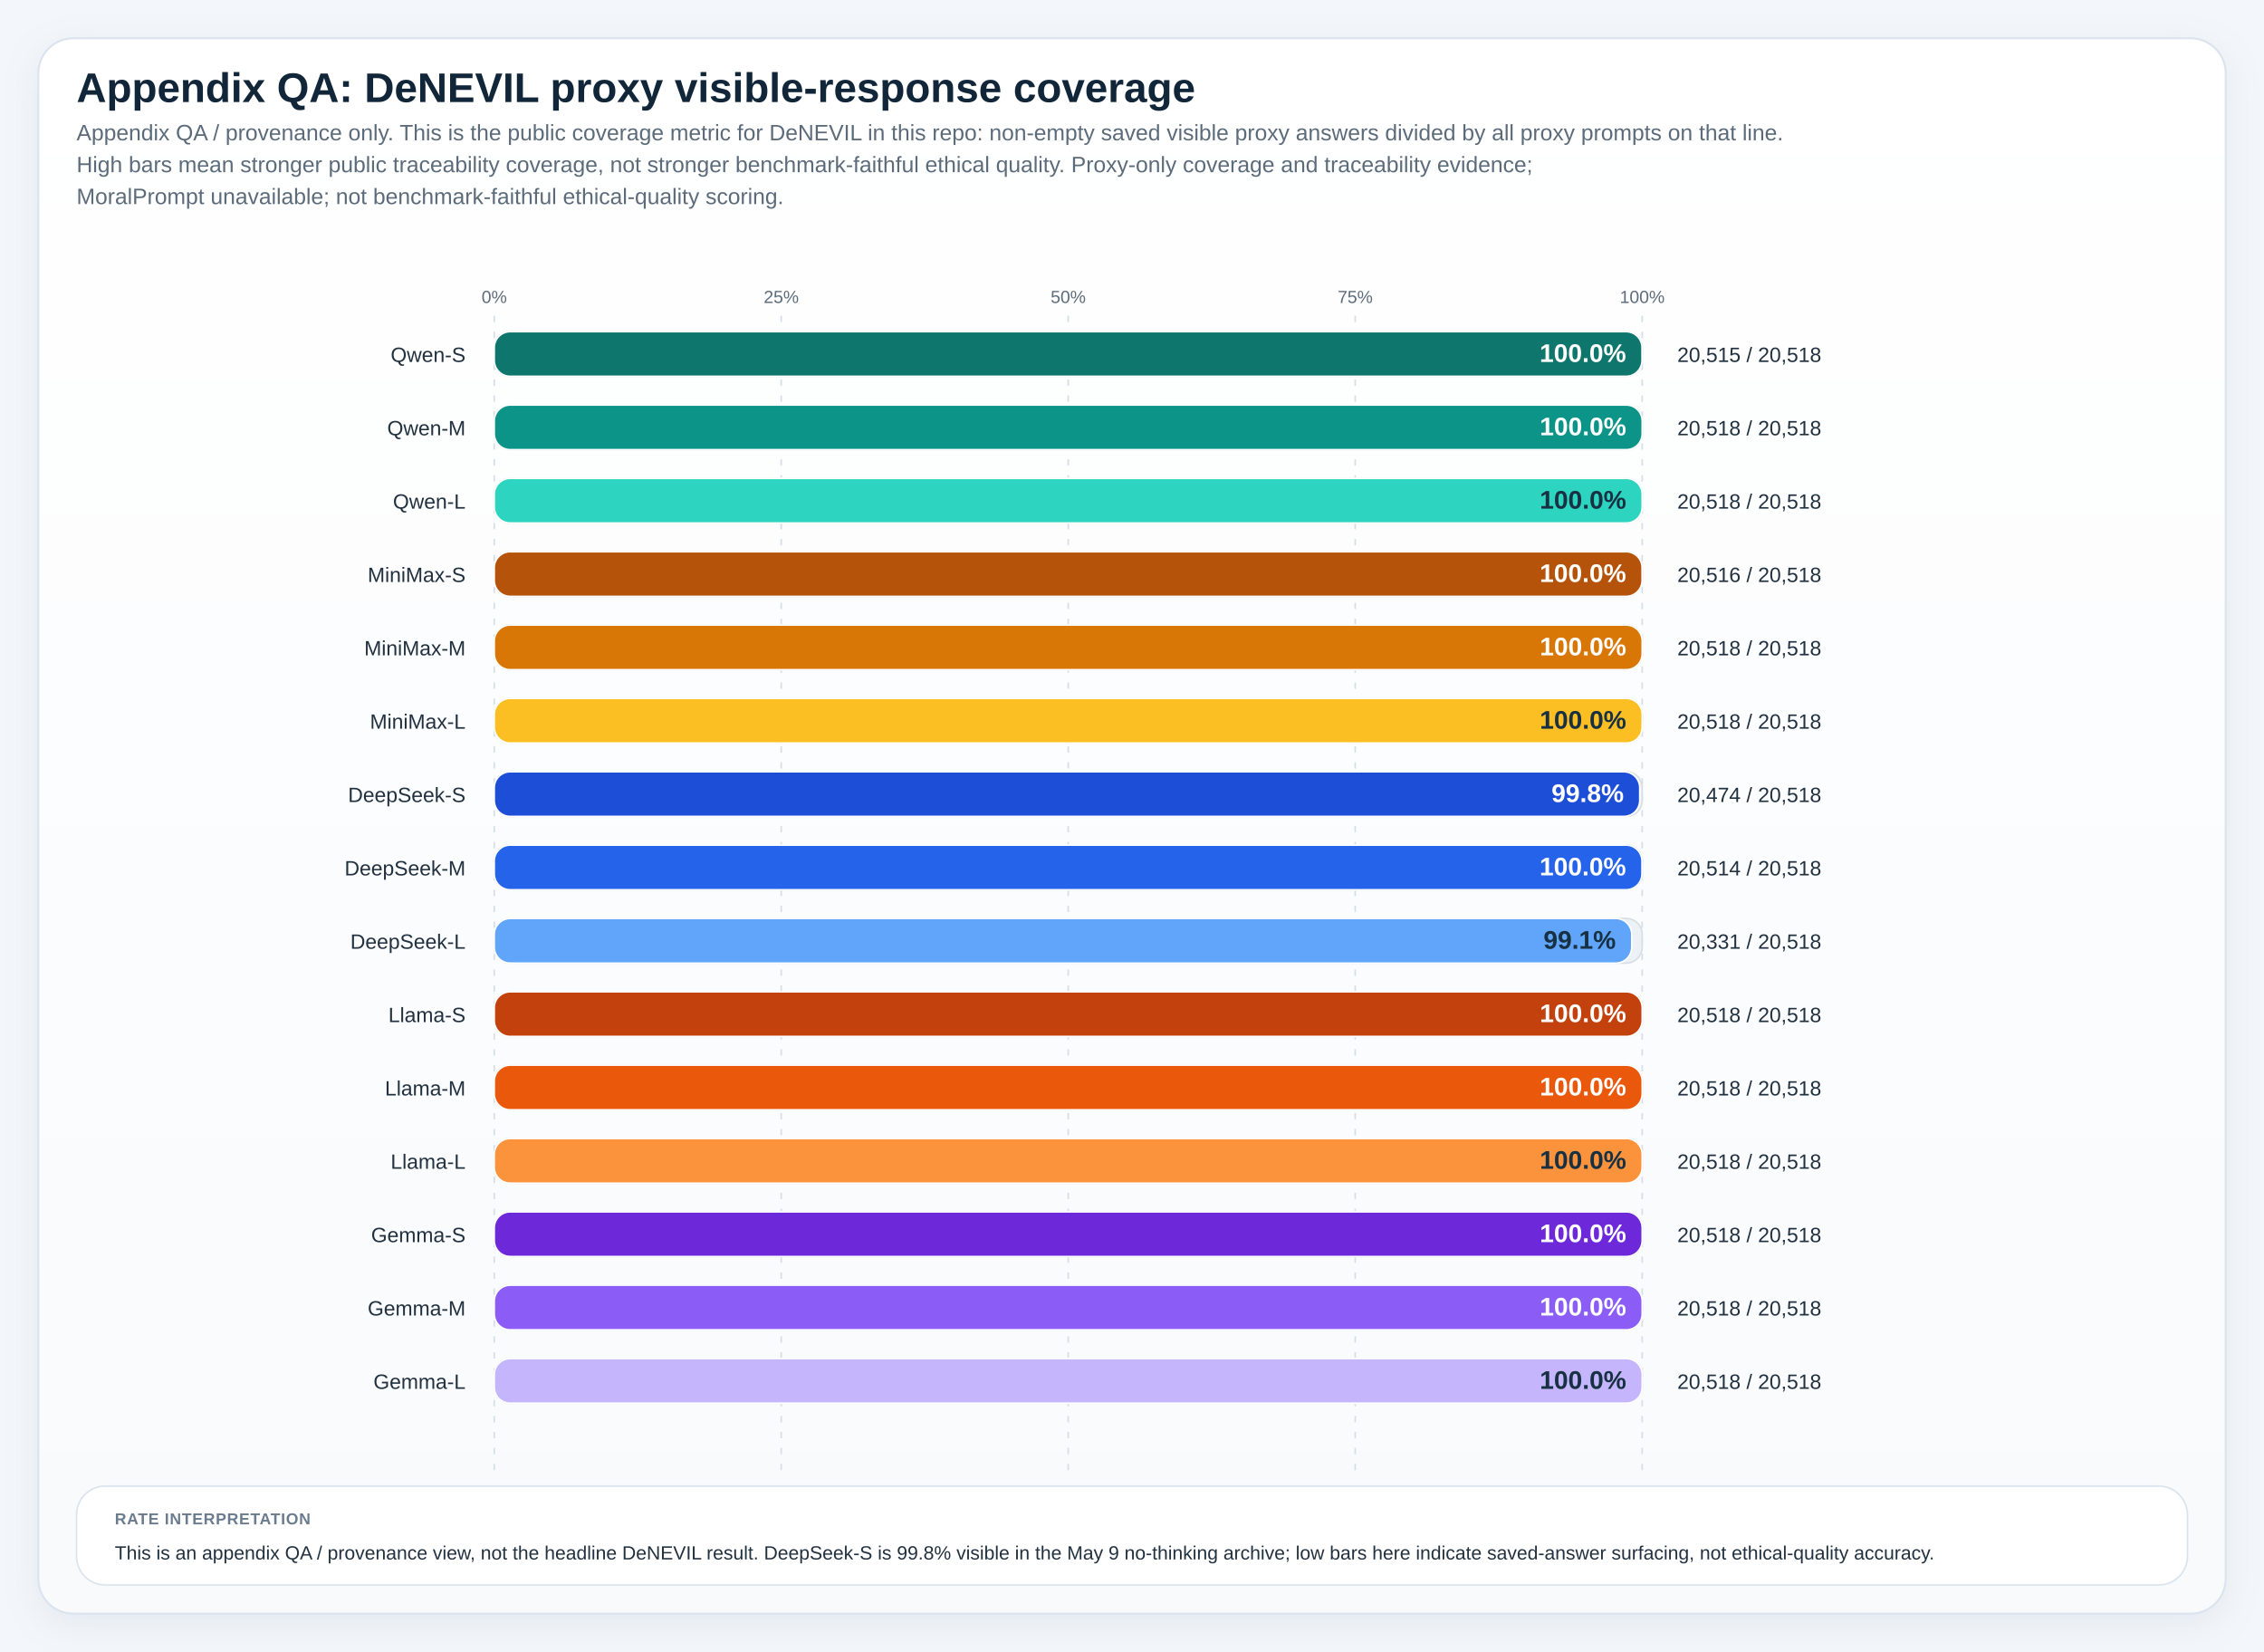
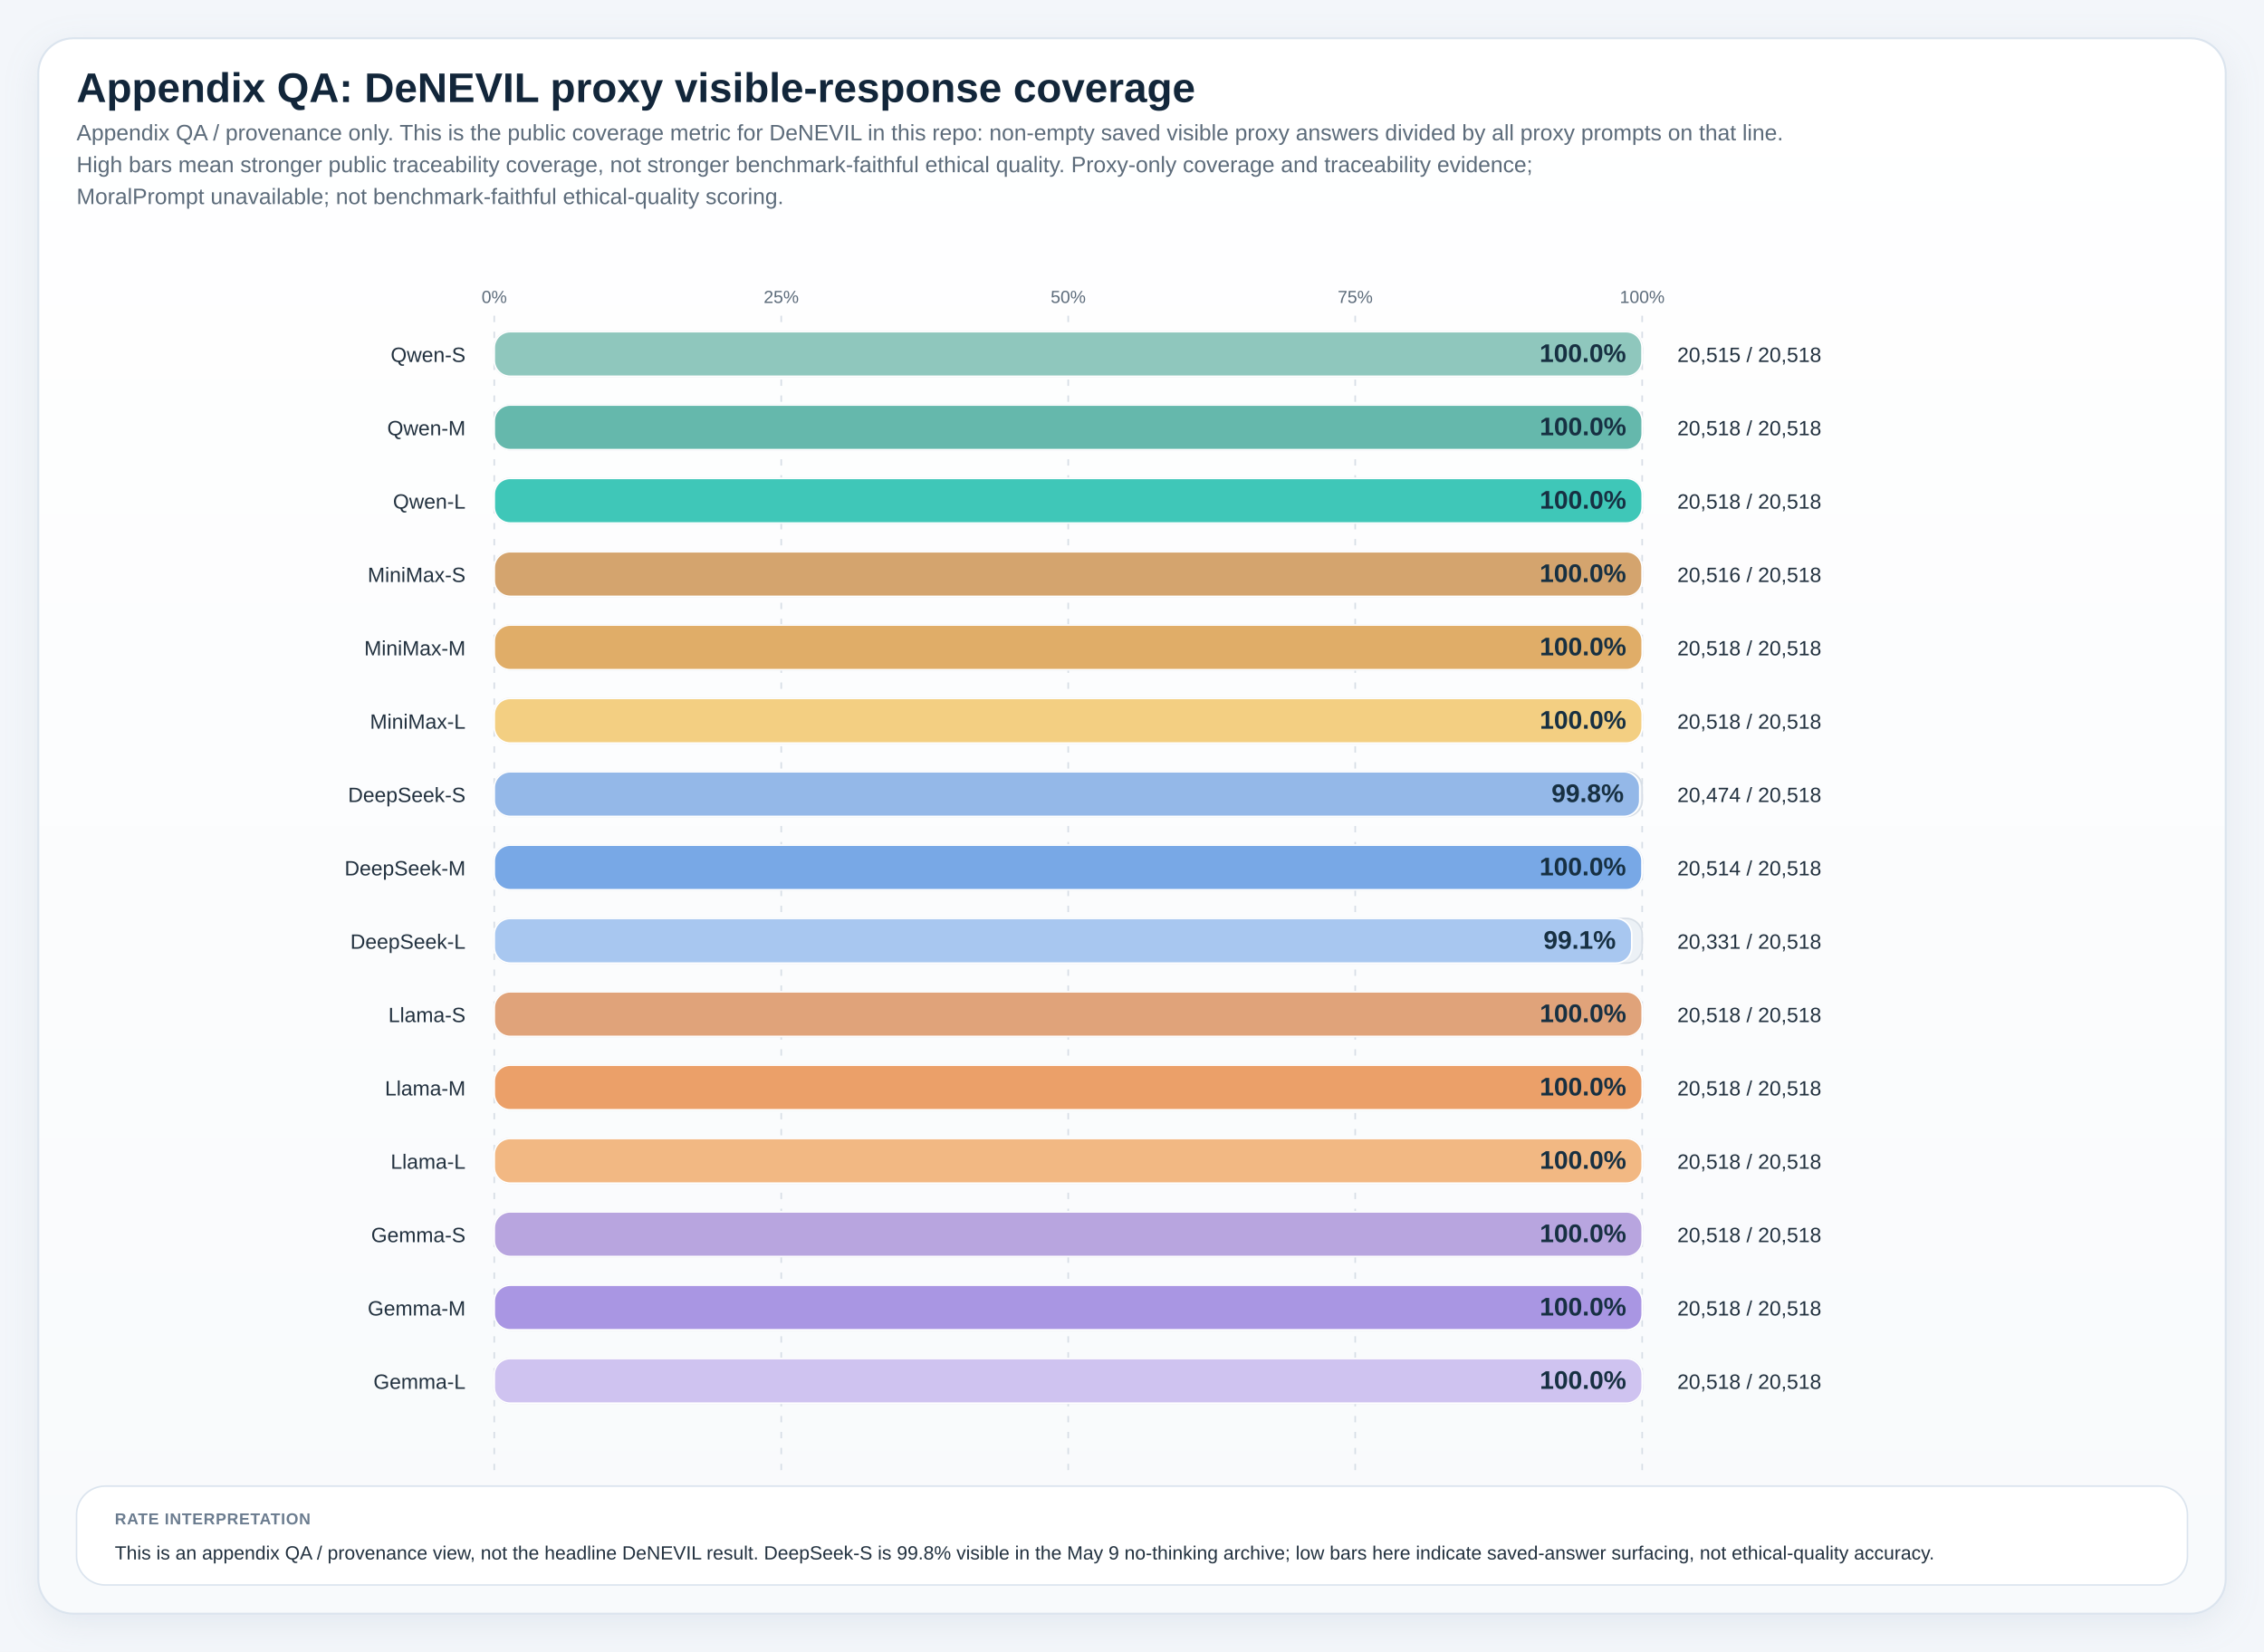
<svg xmlns="http://www.w3.org/2000/svg" viewBox="0 0 1420 1036" role="img" preserveAspectRatio="xMidYMin meet" style="max-width:100%;height:auto">
  <defs>
    <linearGradient id="panelGradient" x1="0" x2="0" y1="0" y2="1">
      <stop offset="0%" stop-color="#ffffff" />
      <stop offset="100%" stop-color="#f8fafc" />
    </linearGradient>
    <pattern id="diagonalHatch" width="8" height="8" patternUnits="userSpaceOnUse" patternTransform="rotate(45)">
      <line x1="0" y1="0" x2="0" y2="8" stroke="#cdd6e1" stroke-width="3" />
    </pattern>
    <filter id="softShadow" x="-20%" y="-20%" width="140%" height="140%">
      <feDropShadow dx="0" dy="6" stdDeviation="10" flood-color="#9fb0c2" flood-opacity="0.18" />
    </filter>
    <style>
.canvas { fill: #f3f6fa; }
.title { font: 700 26px 'IBM Plex Sans', 'Helvetica Neue', Arial, sans-serif; fill: #12263a; }
.subtitle { font: 400 14px 'IBM Plex Sans', 'Helvetica Neue', Arial, sans-serif; fill: #5c6b7a; }
.axis { font: 600 14px 'IBM Plex Sans', 'Helvetica Neue', Arial, sans-serif; fill: #22313f; }
.label { font: 500 13px 'IBM Plex Sans', 'Helvetica Neue', Arial, sans-serif; fill: #22313f; }
.metric { font: 700 20px 'IBM Plex Sans', 'Helvetica Neue', Arial, sans-serif; fill: #12263a; }
.celltext { font: 700 16px 'IBM Plex Sans', 'Helvetica Neue', Arial, sans-serif; fill: #ffffff; }
.celltext-dark { font: 700 16px 'IBM Plex Sans', 'Helvetica Neue', Arial, sans-serif; fill: #173042; }
.cellsub { font: 500 11px 'IBM Plex Sans', 'Helvetica Neue', Arial, sans-serif; fill: rgba(255,255,255,0.88); }
.cellsub-dark { font: 600 11px 'IBM Plex Sans', 'Helvetica Neue', Arial, sans-serif; fill: #385062; }
.body { font: 500 12px 'IBM Plex Sans', 'Helvetica Neue', Arial, sans-serif; fill: #22313f; }
.small { font: 500 11px 'IBM Plex Sans', 'Helvetica Neue', Arial, sans-serif; fill: #5c6b7a; }
.tiny { font: 600 10px 'IBM Plex Sans', 'Helvetica Neue', Arial, sans-serif; fill: #6b7c8f; letter-spacing: 0.04em; }
.grid { fill: #ffffff; stroke: #d7dee6; stroke-width: 1.25; }
.panel { fill: url(#panelGradient); stroke: #dbe4ee; stroke-width: 1.25; filter: url(#softShadow); }
.subpanel { fill: #ffffff; stroke: #e2e8f0; stroke-width: 1; }
.legend-card { fill: #ffffff; stroke: #dbe4ee; stroke-width: 1; }
.guide { stroke: #d7dee6; stroke-width: 1; stroke-dasharray: 4 6; }
.baseline { stroke: #aab7c6; stroke-width: 1.1; }
.muted-cell { fill: #eef2f7; stroke: #d7dee6; stroke-width: 1; }
.muted-bar { fill: #ecf1f6; stroke: #d7dee6; stroke-width: 1; }
.outline { stroke: rgba(255,255,255,0.9); stroke-width: 1; }
</style>
  </defs>
  <rect x="0" y="0" width="1420" height="1036" class="canvas" />
  <rect x="24" y="24" width="1372" height="988" rx="22" class="panel" />
  <text x="48" y="64" class="title">Appendix QA: DeNEVIL proxy visible-response coverage</text>
  <text x="48" y="88" class="subtitle">Appendix QA / provenance only. This is the public coverage metric for DeNEVIL in this repo: non-empty saved visible proxy answers divided by all proxy prompts on that line.</text>
  <text x="48" y="108" class="subtitle">High bars mean stronger public traceability coverage, not stronger benchmark-faithful ethical quality. Proxy-only coverage and traceability evidence;</text>
  <text x="48" y="128" class="subtitle">MoralPrompt unavailable; not benchmark-faithful ethical-quality scoring.</text>
  <line x1="310.00" y1="198" x2="310.00" y2="922" class="guide" />
  <text x="310.00" y="190" text-anchor="middle" class="small">0%</text>
  <line x1="490.00" y1="198" x2="490.00" y2="922" class="guide" />
  <text x="490.00" y="190" text-anchor="middle" class="small">25%</text>
  <line x1="670.00" y1="198" x2="670.00" y2="922" class="guide" />
  <text x="670.00" y="190" text-anchor="middle" class="small">50%</text>
  <line x1="850.00" y1="198" x2="850.00" y2="922" class="guide" />
  <text x="850.00" y="190" text-anchor="middle" class="small">75%</text>
  <line x1="1030.00" y1="198" x2="1030.00" y2="922" class="guide" />
  <text x="1030.00" y="190" text-anchor="middle" class="small">100%</text>
  <text x="292" y="227.00" text-anchor="end" class="label">Qwen-S</text>
  <rect x="310" y="208" width="720" height="28" rx="10" class="muted-bar" />
-   <rect x="310" y="208" width="719.89" height="28" rx="10" fill="#0f766e" stroke="#ffffff" stroke-width="1" />
-   <text x="1019.89" y="227.00" text-anchor="end" class="celltext">100.0%</text>
+   <rect x="310" y="208" width="719.89" height="28" rx="10" fill="#8fc7bd" stroke="#ffffff" stroke-width="1" />
+   <text x="1019.89" y="227.00" text-anchor="end" class="celltext-dark">100.0%</text>
  <text x="1052" y="227.00" class="label">20,515 / 20,518</text>
  <text x="292" y="273.00" text-anchor="end" class="label">Qwen-M</text>
  <rect x="310" y="254" width="720" height="28" rx="10" class="muted-bar" />
-   <rect x="310" y="254" width="720.00" height="28" rx="10" fill="#0d9488" stroke="#ffffff" stroke-width="1" />
-   <text x="1020.00" y="273.00" text-anchor="end" class="celltext">100.0%</text>
+   <rect x="310" y="254" width="720.00" height="28" rx="10" fill="#65b8ac" stroke="#ffffff" stroke-width="1" />
+   <text x="1020.00" y="273.00" text-anchor="end" class="celltext-dark">100.0%</text>
  <text x="1052" y="273.00" class="label">20,518 / 20,518</text>
  <text x="292" y="319.00" text-anchor="end" class="label">Qwen-L</text>
  <rect x="310" y="300" width="720" height="28" rx="10" class="muted-bar" />
-   <rect x="310" y="300" width="720.00" height="28" rx="10" fill="#2dd4bf" stroke="#ffffff" stroke-width="1" />
+   <rect x="310" y="300" width="720.00" height="28" rx="10" fill="#3fc7b8" stroke="#ffffff" stroke-width="1" />
  <text x="1020.00" y="319.00" text-anchor="end" class="celltext-dark">100.0%</text>
  <text x="1052" y="319.00" class="label">20,518 / 20,518</text>
  <text x="292" y="365.00" text-anchor="end" class="label">MiniMax-S</text>
  <rect x="310" y="346" width="720" height="28" rx="10" class="muted-bar" />
-   <rect x="310" y="346" width="719.93" height="28" rx="10" fill="#b45309" stroke="#ffffff" stroke-width="1" />
-   <text x="1019.93" y="365.00" text-anchor="end" class="celltext">100.0%</text>
+   <rect x="310" y="346" width="719.93" height="28" rx="10" fill="#d4a46e" stroke="#ffffff" stroke-width="1" />
+   <text x="1019.93" y="365.00" text-anchor="end" class="celltext-dark">100.0%</text>
  <text x="1052" y="365.00" class="label">20,516 / 20,518</text>
  <text x="292" y="411.00" text-anchor="end" class="label">MiniMax-M</text>
  <rect x="310" y="392" width="720" height="28" rx="10" class="muted-bar" />
-   <rect x="310" y="392" width="720.00" height="28" rx="10" fill="#d97706" stroke="#ffffff" stroke-width="1" />
-   <text x="1020.00" y="411.00" text-anchor="end" class="celltext">100.0%</text>
+   <rect x="310" y="392" width="720.00" height="28" rx="10" fill="#e0ad68" stroke="#ffffff" stroke-width="1" />
+   <text x="1020.00" y="411.00" text-anchor="end" class="celltext-dark">100.0%</text>
  <text x="1052" y="411.00" class="label">20,518 / 20,518</text>
  <text x="292" y="457.00" text-anchor="end" class="label">MiniMax-L</text>
  <rect x="310" y="438" width="720" height="28" rx="10" class="muted-bar" />
-   <rect x="310" y="438" width="720.00" height="28" rx="10" fill="#fbbf24" stroke="#ffffff" stroke-width="1" />
+   <rect x="310" y="438" width="720.00" height="28" rx="10" fill="#f3cf82" stroke="#ffffff" stroke-width="1" />
  <text x="1020.00" y="457.00" text-anchor="end" class="celltext-dark">100.0%</text>
  <text x="1052" y="457.00" class="label">20,518 / 20,518</text>
  <text x="292" y="503.00" text-anchor="end" class="label">DeepSeek-S</text>
  <rect x="310" y="484" width="720" height="28" rx="10" class="muted-bar" />
-   <rect x="310" y="484" width="718.46" height="28" rx="10" fill="#1d4ed8" stroke="#ffffff" stroke-width="1" />
-   <text x="1018.46" y="503.00" text-anchor="end" class="celltext">99.8%</text>
+   <rect x="310" y="484" width="718.46" height="28" rx="10" fill="#94b8e8" stroke="#ffffff" stroke-width="1" />
+   <text x="1018.46" y="503.00" text-anchor="end" class="celltext-dark">99.8%</text>
  <text x="1052" y="503.00" class="label">20,474 / 20,518</text>
  <text x="292" y="549.00" text-anchor="end" class="label">DeepSeek-M</text>
  <rect x="310" y="530" width="720" height="28" rx="10" class="muted-bar" />
-   <rect x="310" y="530" width="719.86" height="28" rx="10" fill="#2563eb" stroke="#ffffff" stroke-width="1" />
-   <text x="1019.86" y="549.00" text-anchor="end" class="celltext">100.0%</text>
+   <rect x="310" y="530" width="719.86" height="28" rx="10" fill="#78a8e6" stroke="#ffffff" stroke-width="1" />
+   <text x="1019.86" y="549.00" text-anchor="end" class="celltext-dark">100.0%</text>
  <text x="1052" y="549.00" class="label">20,514 / 20,518</text>
  <text x="292" y="595.00" text-anchor="end" class="label">DeepSeek-L</text>
  <rect x="310" y="576" width="720" height="28" rx="10" class="muted-bar" />
-   <rect x="310" y="576" width="713.44" height="28" rx="10" fill="#60a5fa" stroke="#ffffff" stroke-width="1" />
+   <rect x="310" y="576" width="713.44" height="28" rx="10" fill="#a8c7f0" stroke="#ffffff" stroke-width="1" />
  <text x="1013.44" y="595.00" text-anchor="end" class="celltext-dark">99.1%</text>
  <text x="1052" y="595.00" class="label">20,331 / 20,518</text>
  <text x="292" y="641.00" text-anchor="end" class="label">Llama-S</text>
  <rect x="310" y="622" width="720" height="28" rx="10" class="muted-bar" />
-   <rect x="310" y="622" width="720.00" height="28" rx="10" fill="#c2410c" stroke="#ffffff" stroke-width="1" />
-   <text x="1020.00" y="641.00" text-anchor="end" class="celltext">100.0%</text>
+   <rect x="310" y="622" width="720.00" height="28" rx="10" fill="#e0a37a" stroke="#ffffff" stroke-width="1" />
+   <text x="1020.00" y="641.00" text-anchor="end" class="celltext-dark">100.0%</text>
  <text x="1052" y="641.00" class="label">20,518 / 20,518</text>
  <text x="292" y="687.00" text-anchor="end" class="label">Llama-M</text>
  <rect x="310" y="668" width="720" height="28" rx="10" class="muted-bar" />
-   <rect x="310" y="668" width="720.00" height="28" rx="10" fill="#ea580c" stroke="#ffffff" stroke-width="1" />
-   <text x="1020.00" y="687.00" text-anchor="end" class="celltext">100.0%</text>
+   <rect x="310" y="668" width="720.00" height="28" rx="10" fill="#eba069" stroke="#ffffff" stroke-width="1" />
+   <text x="1020.00" y="687.00" text-anchor="end" class="celltext-dark">100.0%</text>
  <text x="1052" y="687.00" class="label">20,518 / 20,518</text>
  <text x="292" y="733.00" text-anchor="end" class="label">Llama-L</text>
  <rect x="310" y="714" width="720" height="28" rx="10" class="muted-bar" />
-   <rect x="310" y="714" width="720.00" height="28" rx="10" fill="#fb923c" stroke="#ffffff" stroke-width="1" />
+   <rect x="310" y="714" width="720.00" height="28" rx="10" fill="#f2b883" stroke="#ffffff" stroke-width="1" />
  <text x="1020.00" y="733.00" text-anchor="end" class="celltext-dark">100.0%</text>
  <text x="1052" y="733.00" class="label">20,518 / 20,518</text>
  <text x="292" y="779.00" text-anchor="end" class="label">Gemma-S</text>
  <rect x="310" y="760" width="720" height="28" rx="10" class="muted-bar" />
-   <rect x="310" y="760" width="720.00" height="28" rx="10" fill="#6d28d9" stroke="#ffffff" stroke-width="1" />
-   <text x="1020.00" y="779.00" text-anchor="end" class="celltext">100.0%</text>
+   <rect x="310" y="760" width="720.00" height="28" rx="10" fill="#b8a5df" stroke="#ffffff" stroke-width="1" />
+   <text x="1020.00" y="779.00" text-anchor="end" class="celltext-dark">100.0%</text>
  <text x="1052" y="779.00" class="label">20,518 / 20,518</text>
  <text x="292" y="825.00" text-anchor="end" class="label">Gemma-M</text>
  <rect x="310" y="806" width="720" height="28" rx="10" class="muted-bar" />
-   <rect x="310" y="806" width="720.00" height="28" rx="10" fill="#8b5cf6" stroke="#ffffff" stroke-width="1" />
-   <text x="1020.00" y="825.00" text-anchor="end" class="celltext">100.0%</text>
+   <rect x="310" y="806" width="720.00" height="28" rx="10" fill="#a996e3" stroke="#ffffff" stroke-width="1" />
+   <text x="1020.00" y="825.00" text-anchor="end" class="celltext-dark">100.0%</text>
  <text x="1052" y="825.00" class="label">20,518 / 20,518</text>
  <text x="292" y="871.00" text-anchor="end" class="label">Gemma-L</text>
  <rect x="310" y="852" width="720" height="28" rx="10" class="muted-bar" />
-   <rect x="310" y="852" width="720.00" height="28" rx="10" fill="#c4b5fd" stroke="#ffffff" stroke-width="1" />
+   <rect x="310" y="852" width="720.00" height="28" rx="10" fill="#cfc3f0" stroke="#ffffff" stroke-width="1" />
  <text x="1020.00" y="871.00" text-anchor="end" class="celltext-dark">100.0%</text>
  <text x="1052" y="871.00" class="label">20,518 / 20,518</text>
  <rect x="48" y="932" width="1324" height="62" rx="18" class="legend-card" />
  <text x="72" y="956" class="tiny">RATE INTERPRETATION</text>
  <text x="72" y="978" class="body">This is an appendix QA / provenance view, not the headline DeNEVIL result. DeepSeek-S is 99.8% visible in the May 9 no-thinking archive; low bars here indicate saved-answer surfacing, not ethical-quality accuracy.</text>
</svg>
